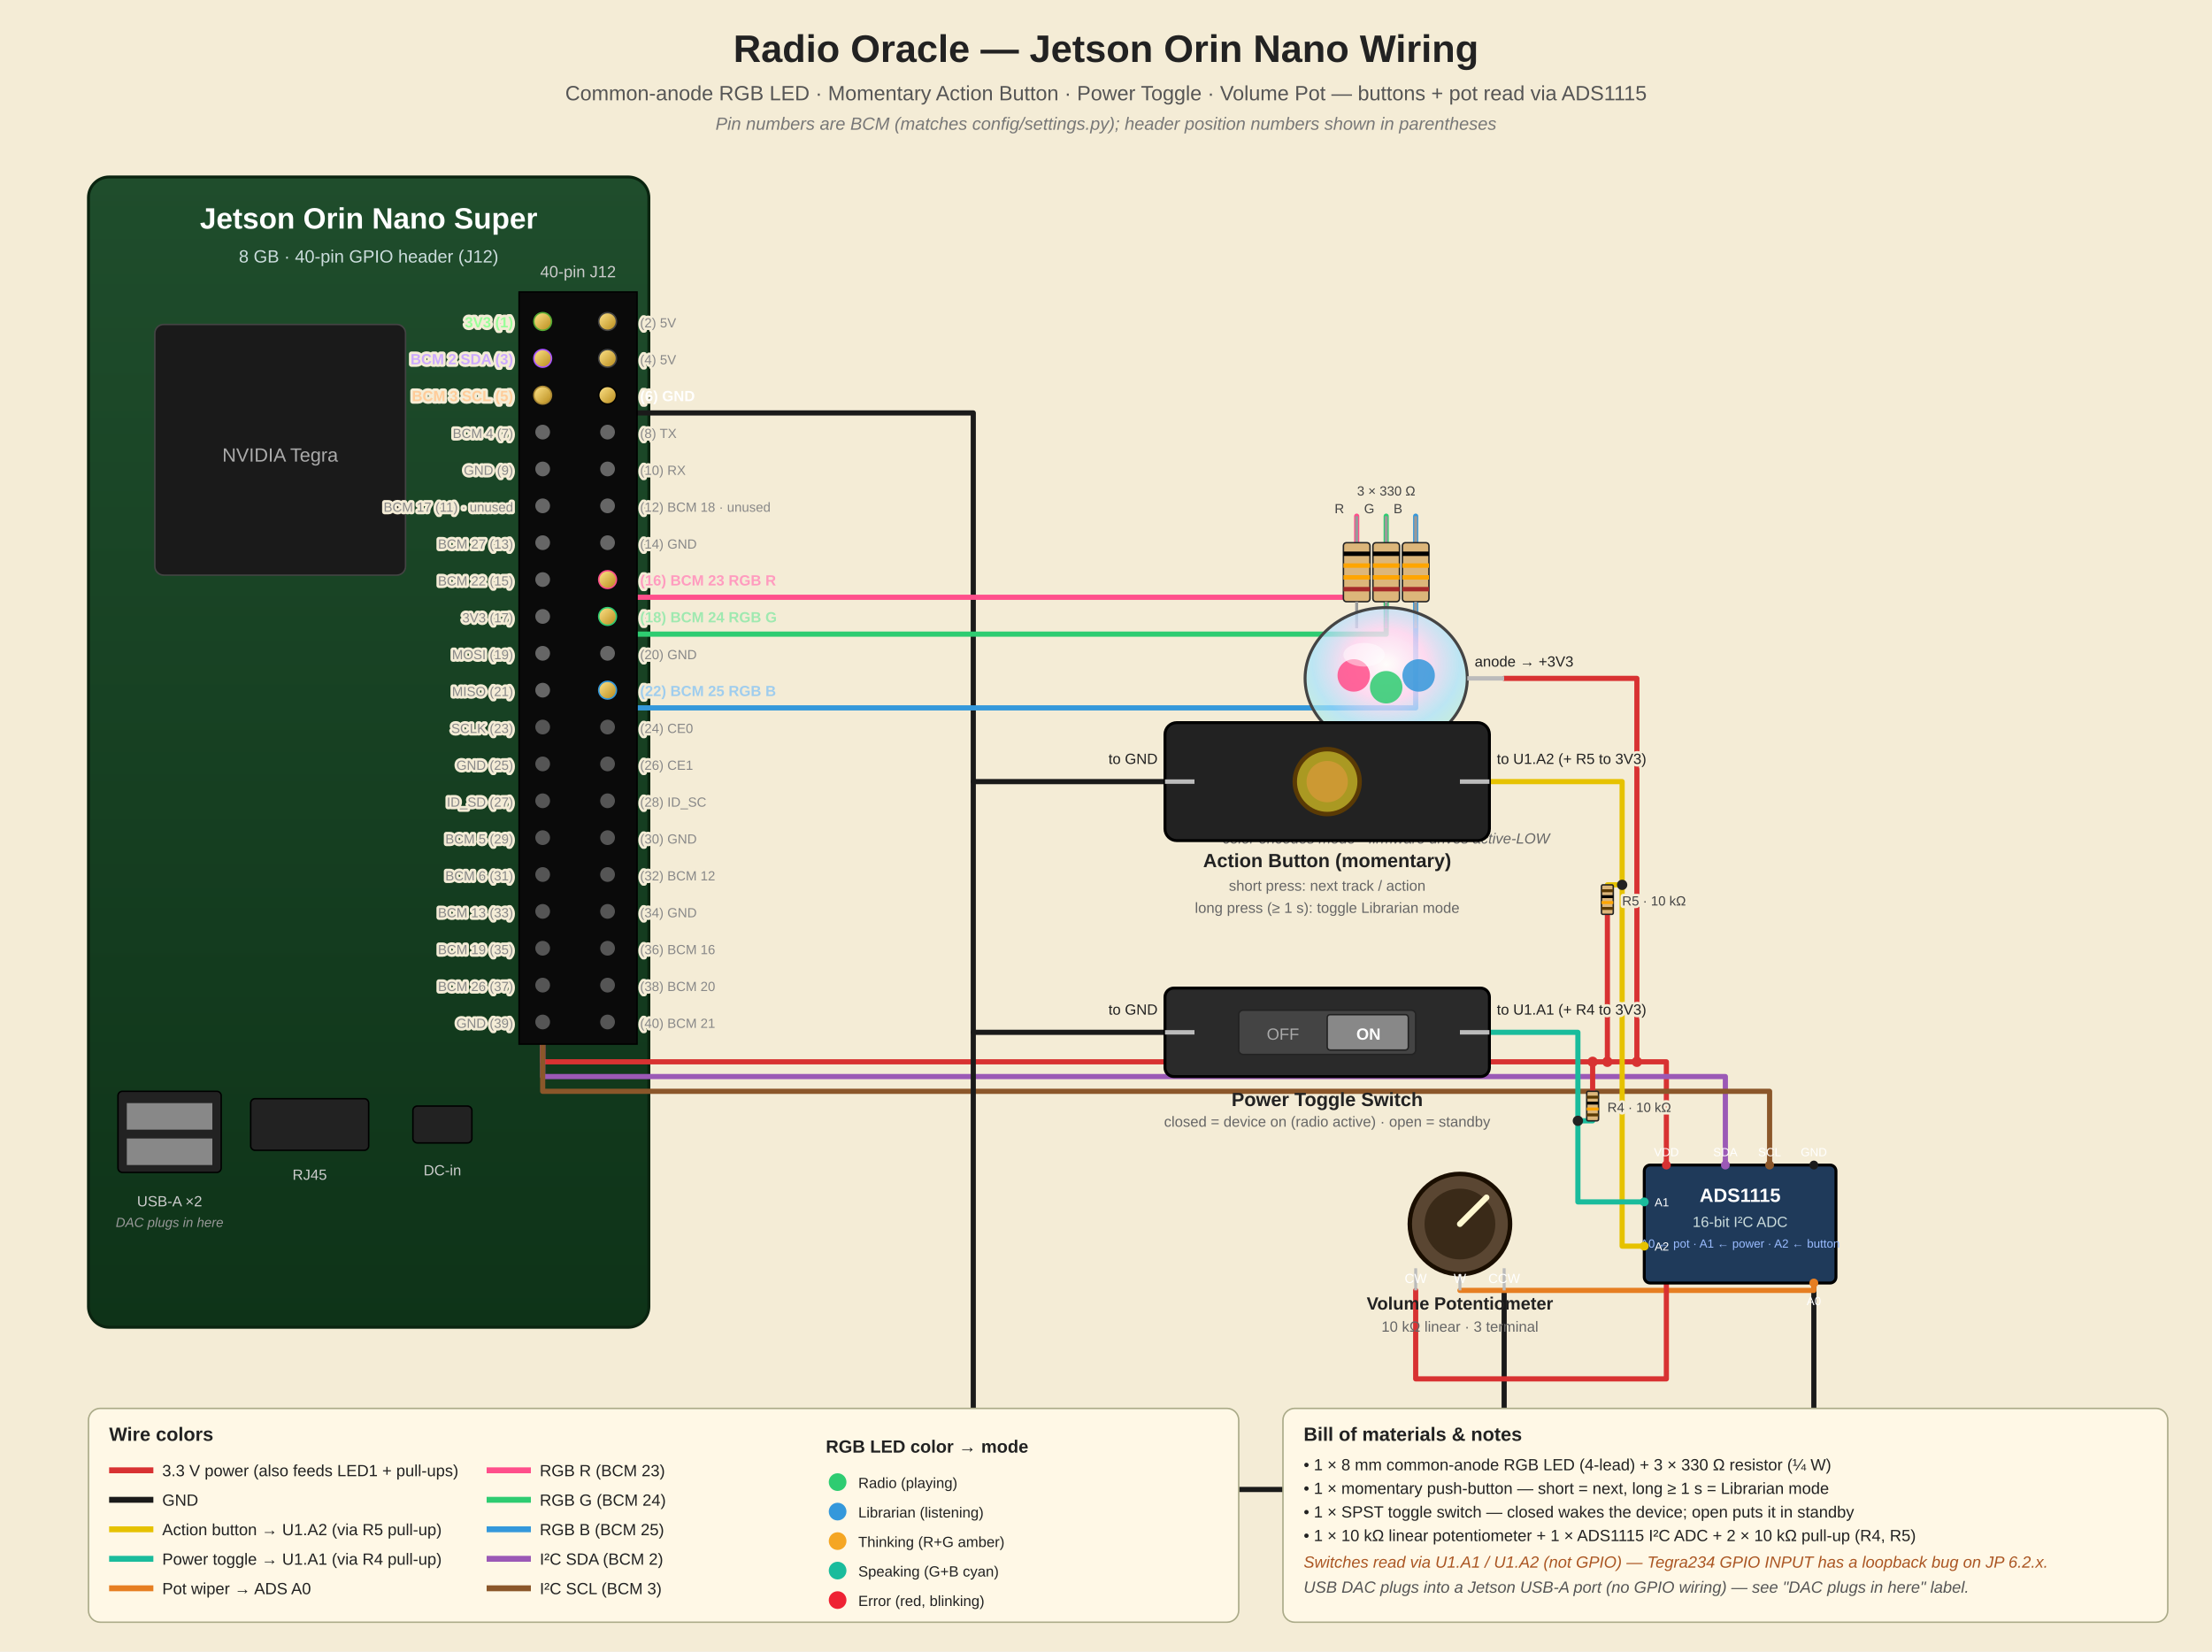
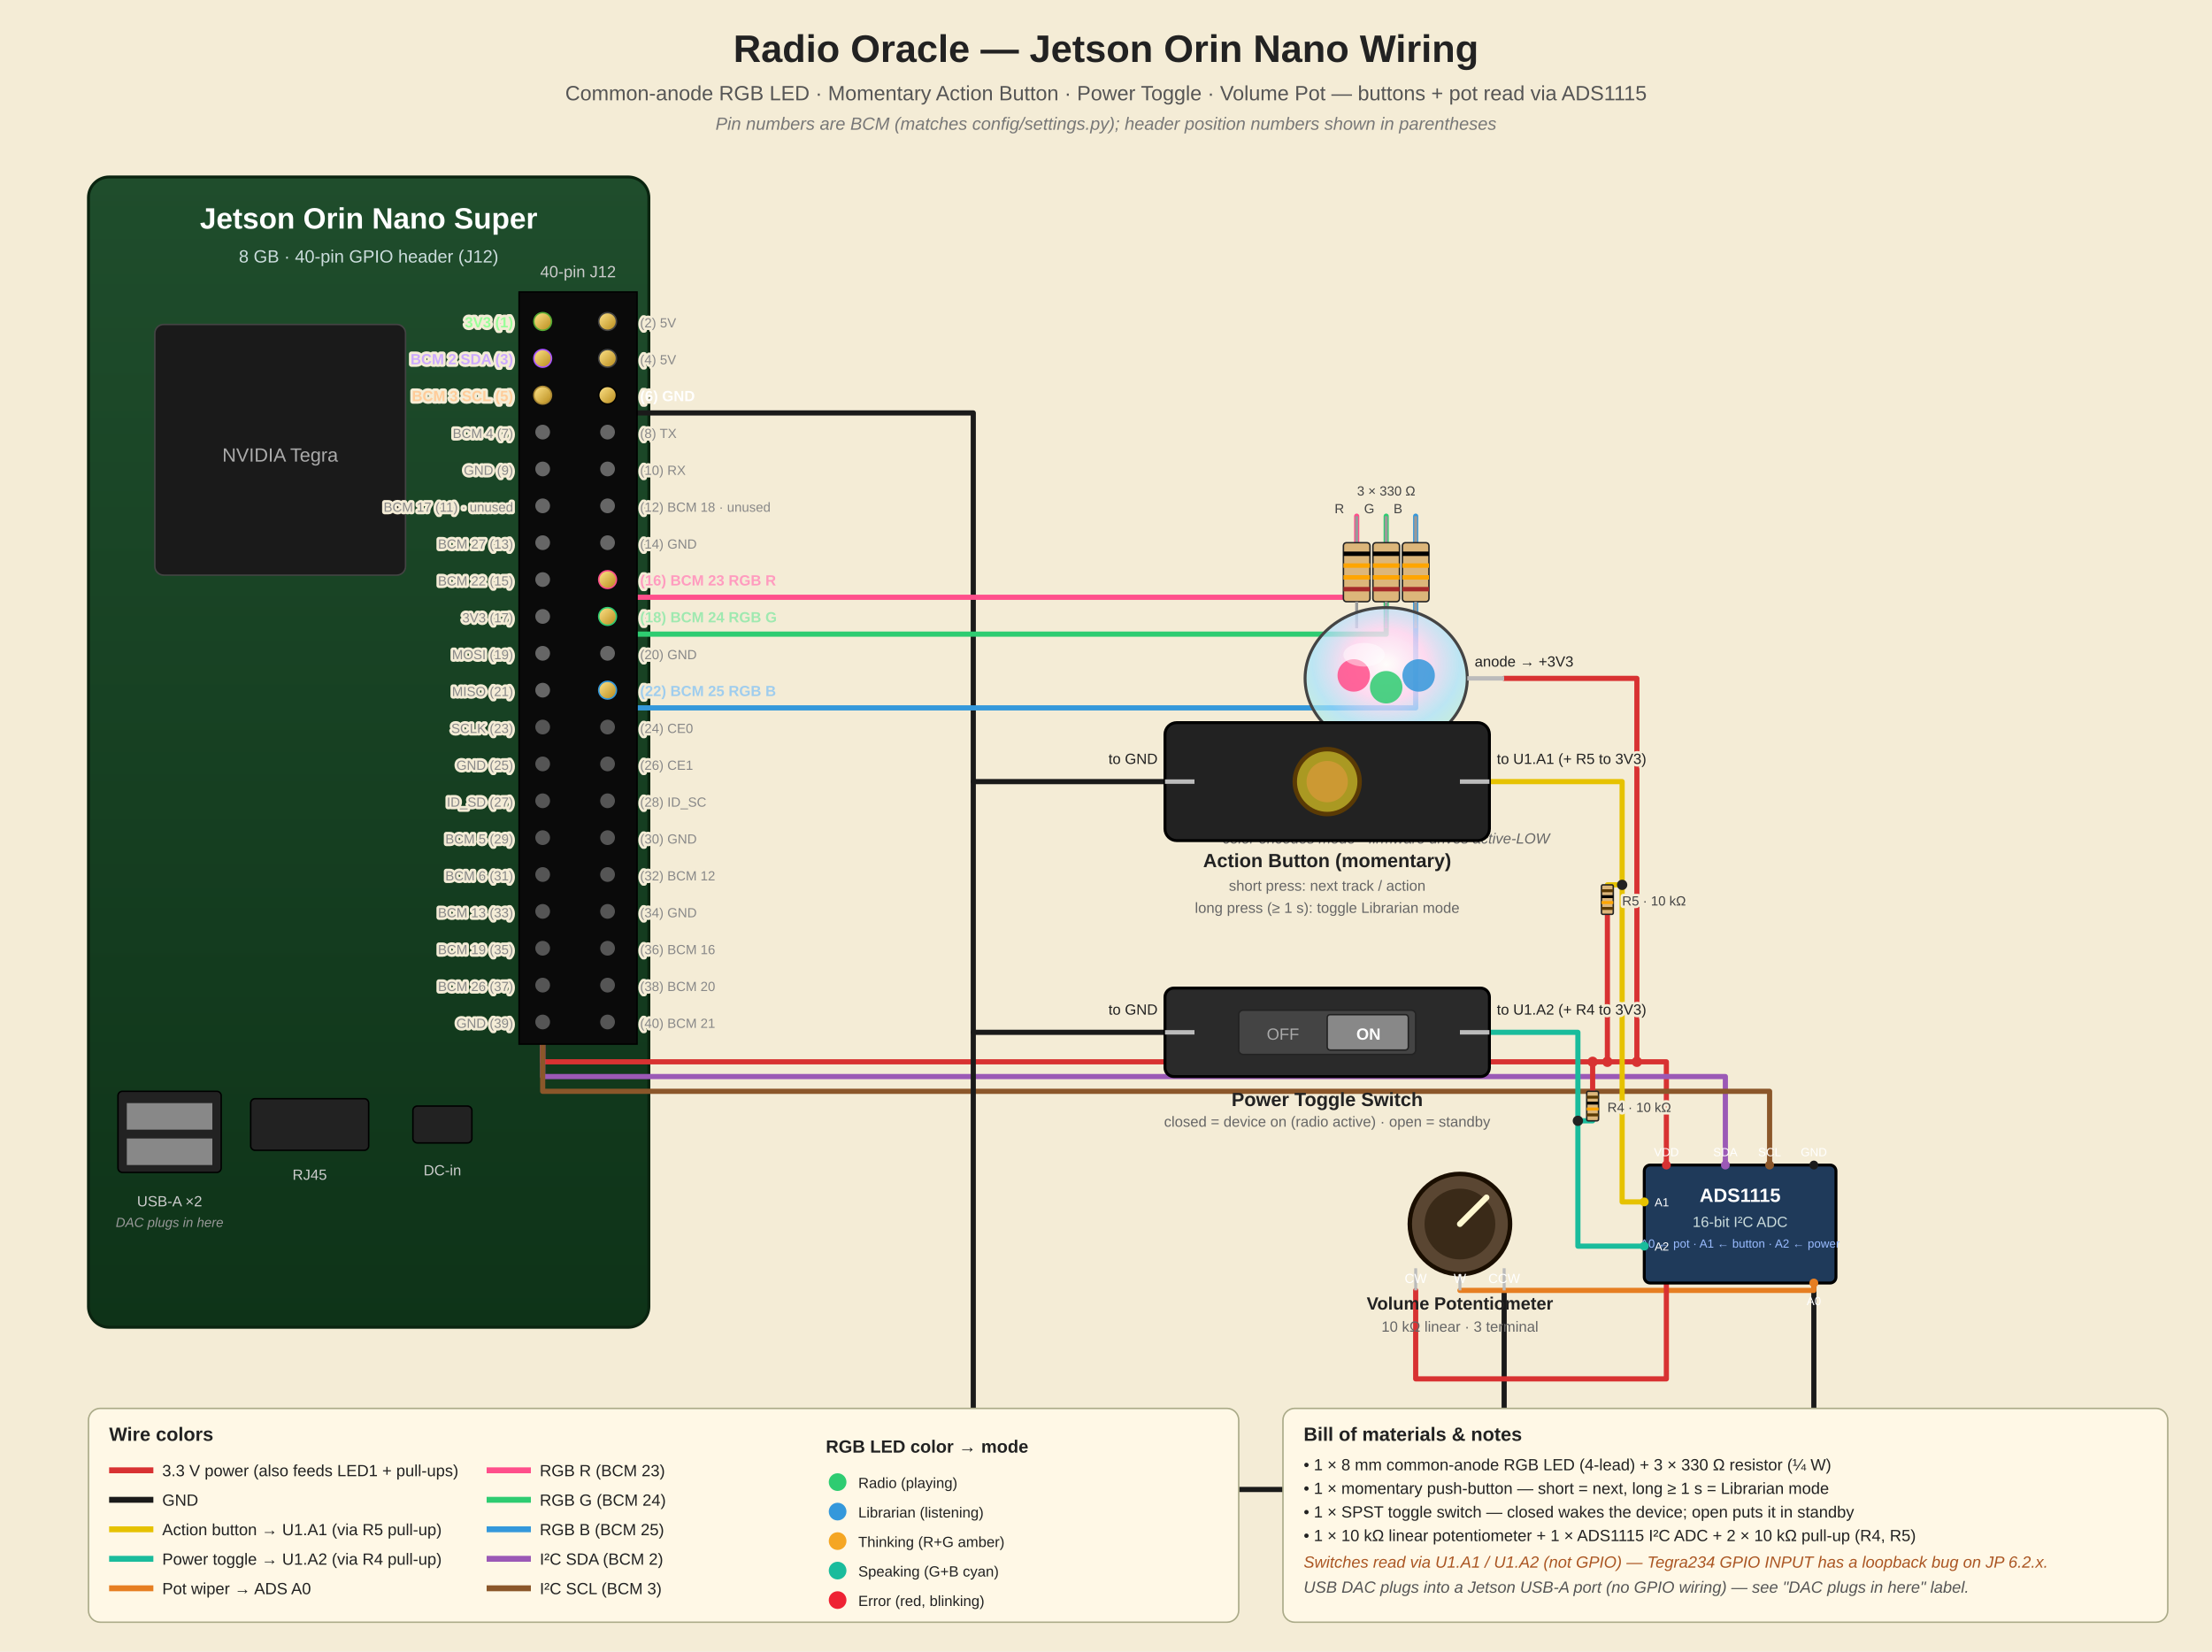
<svg xmlns="http://www.w3.org/2000/svg" viewBox="0 0 1500 1120" font-family="'Helvetica Neue', Arial, sans-serif">
  <rect width="1500" height="1120" fill="#f4ecd6" />
  <text x="750" y="42" text-anchor="middle" font-size="26" font-weight="bold" fill="#222">
    Radio Oracle — Jetson Orin Nano Wiring
  </text>
  <text x="750" y="68" text-anchor="middle" font-size="14" fill="#555">
    Common-anode RGB LED · Momentary Action Button · Power Toggle · Volume Pot — buttons + pot read via ADS1115
  </text>
  <text x="750" y="88" text-anchor="middle" font-size="12" fill="#777" font-style="italic">
    Pin numbers are BCM (matches config/settings.py); header position numbers shown in parentheses
  </text>
  <defs>
    <linearGradient id="boardGrad" x1="0" y1="0" x2="0" y2="1">
      <stop offset="0%" stop-color="#1f4d2c" />
      <stop offset="100%" stop-color="#0e3318" />
    </linearGradient>
    <linearGradient id="goldPin" x1="0" y1="0" x2="1" y2="1">
      <stop offset="0%" stop-color="#ffe48a" />
      <stop offset="100%" stop-color="#b78a1a" />
    </linearGradient>
    <radialGradient id="rgbDome" cx="0.5" cy="0.4" r="0.7">
      <stop offset="0%" stop-color="#fff" stop-opacity="0.9" />
      <stop offset="35%" stop-color="#ffd6f6" stop-opacity="0.8" />
      <stop offset="65%" stop-color="#a3e3ff" stop-opacity="0.7" />
      <stop offset="100%" stop-color="#bff5c1" stop-opacity="0.7" />
    </radialGradient>
    <style>
      .halo {
        paint-order: stroke fill;
        stroke: #f4ecd6;
        stroke-width: 3.5;
        stroke-linejoin: round;
      }
      .halo-light {
        paint-order: stroke fill;
        stroke: #0a0a0a;
        stroke-width: 3;
        stroke-linejoin: round;
      }
      .pin-label-used {
        font-size: 10px;
        font-weight: bold;
      }
      .pin-label-faint {
        font-size: 9px;
        fill: #888;
      }
    </style>
  </defs>
  <g id="jetson-board">
    <rect x="60" y="120" width="380" height="780" rx="14" fill="url(#boardGrad)" stroke="#0a2410" stroke-width="2" />
    <text x="250" y="155" text-anchor="middle" font-size="20" font-weight="bold" fill="#fff">
      Jetson Orin Nano Super
    </text>
    <text x="250" y="178" text-anchor="middle" font-size="12" fill="#cdd">
      8 GB · 40-pin GPIO header (J12)
    </text>
    <rect x="105" y="220" width="170" height="170" rx="6" fill="#1a1a1a" stroke="#444" />
    <text x="190" y="313" text-anchor="middle" font-size="13" fill="#aaa">NVIDIA Tegra</text>
    <g transform="translate(80, 740)">
      <rect x="0" y="0" width="70" height="55" rx="3" fill="#222" stroke="#000" />
      <rect x="6" y="8" width="58" height="18" fill="#888" />
      <rect x="6" y="32" width="58" height="18" fill="#888" />
      <text x="35" y="78" text-anchor="middle" font-size="10" fill="#ccc">USB-A ×2</text>
      <text x="35" y="92" text-anchor="middle" font-size="9" fill="#999" font-style="italic">DAC plugs in here</text>
    </g>
    <rect x="170" y="745" width="80" height="35" rx="3" fill="#222" stroke="#000" />
    <text x="210" y="800" text-anchor="middle" font-size="10" fill="#ccc">RJ45</text>
    <rect x="280" y="750" width="40" height="25" rx="3" fill="#222" stroke="#000" />
    <text x="300" y="797" text-anchor="middle" font-size="10" fill="#ccc">DC-in</text>
  </g>
  <g id="wires" fill="none" stroke-width="3.5" stroke-linecap="round" stroke-linejoin="round">
    <path d="M 368 218 V 720 H 1130 V 790" stroke="#d83232" />
    <path d="M 368 243 V 730 H 1170 V 790" stroke="#9b59b6" />
    <path d="M 368 268 V 740 H 1200 V 790" stroke="#8b572a" />
    <path d="M 412 268 V 280 H 660 V 1010" stroke="#1a1a1a" />
    <path d="M 660 530 H 790" stroke="#1a1a1a" />
    <path d="M 660 700 H 790" stroke="#1a1a1a" />
    <path d="M 660 1010 H 1230 V 790" stroke="#1a1a1a" />
    <path d="M 1020 875 V 1010" stroke="#1a1a1a" />
-     <path d="M 1010 530 H 1100 V 845 H 1115" stroke="#e6c200" />
+     <path d="M 1010 530 H 1100 V 815 H 1115" stroke="#e6c200" />
    <path d="M 1100 600 H 1090" stroke="#e6c200" />
    <path d="M 1090 620 V 720" stroke="#d83232" />
-     <path d="M 1010 700 H 1070 V 815 H 1115" stroke="#1abc9c" />
+     <path d="M 1010 700 H 1070 V 845 H 1115" stroke="#1abc9c" />
    <path d="M 1080 720 V 740" stroke="#d83232" />
    <path d="M 1080 760 H 1070" stroke="#1abc9c" />
    <circle cx="1100" cy="600" r="3.5" fill="#222" />
    <circle cx="1090" cy="720" r="3.5" fill="#d83232" />
    <circle cx="1070" cy="760" r="3.5" fill="#222" />
    <circle cx="1080" cy="720" r="3.5" fill="#d83232" />
    <path d="M 412 393 V 405 H 920 V 350" stroke="#ff4f8b" />
    <path d="M 412 418 V 430 H 940 V 350" stroke="#2ecc71" />
    <path d="M 412 468 V 480 H 960 V 350" stroke="#3498db" />
    <path d="M 1020 460 H 1110 V 720" stroke="#d83232" />
    <circle cx="1110" cy="720" r="3.5" fill="#d83232" />
    <path d="M 990 875 H 1230 V 870" stroke="#e67e22" />
    <path d="M 960 875 V 935 H 1130 V 790" stroke="#d83232" />
  </g>
  <g id="pull-ups" font-size="9" fill="#444">
    <g transform="translate(1090, 600)">
      <rect x="-4" y="0" width="8" height="20" rx="1" fill="#dcb67a" stroke="#222" />
      <rect x="-4" y="3" width="8" height="2" fill="#5a3a05" />
      <rect x="-4" y="7" width="8" height="2" fill="#000" />
      <rect x="-4" y="11" width="8" height="2" fill="orange" />
      <rect x="-4" y="15" width="8" height="2" fill="#5a3a05" />
      <text x="10" y="14" class="halo">R5 · 10 kΩ</text>
    </g>
    <g transform="translate(1080, 740)">
      <rect x="-4" y="0" width="8" height="20" rx="1" fill="#dcb67a" stroke="#222" />
      <rect x="-4" y="3" width="8" height="2" fill="#5a3a05" />
      <rect x="-4" y="7" width="8" height="2" fill="#000" />
      <rect x="-4" y="11" width="8" height="2" fill="orange" />
      <rect x="-4" y="15" width="8" height="2" fill="#5a3a05" />
      <text x="10" y="14" class="halo">R4 · 10 kΩ</text>
    </g>
  </g>
  <g id="rgb-led" transform="translate(940,380)">
    <g transform="translate(-20,0)">
      <line x1="0" y1="-30" x2="0" y2="-12" stroke="#999" stroke-width="2" />
      <rect x="-9" y="-12" width="18" height="40" rx="2" fill="#dcb67a" stroke="#222" />
      <rect x="-9" y="-6" width="18" height="3" fill="#000" />
      <rect x="-9" y="2" width="18" height="3" fill="orange" />
      <rect x="-9" y="10" width="18" height="3" fill="orange" />
      <rect x="-9" y="18" width="18" height="3" fill="brown" />
      <line x1="0" y1="28" x2="0" y2="46" stroke="#999" stroke-width="2" />
      <text x="-15" y="-32" font-size="9" fill="#444">R</text>
    </g>
    <g transform="translate(0,0)">
      <line x1="0" y1="-30" x2="0" y2="-12" stroke="#999" stroke-width="2" />
      <rect x="-9" y="-12" width="18" height="40" rx="2" fill="#dcb67a" stroke="#222" />
      <rect x="-9" y="-6" width="18" height="3" fill="#000" />
      <rect x="-9" y="2" width="18" height="3" fill="orange" />
      <rect x="-9" y="10" width="18" height="3" fill="orange" />
      <rect x="-9" y="18" width="18" height="3" fill="brown" />
      <line x1="0" y1="28" x2="0" y2="46" stroke="#999" stroke-width="2" />
      <text x="-15" y="-32" font-size="9" fill="#444">G</text>
    </g>
    <g transform="translate(20,0)">
      <line x1="0" y1="-30" x2="0" y2="-12" stroke="#999" stroke-width="2" />
      <rect x="-9" y="-12" width="18" height="40" rx="2" fill="#dcb67a" stroke="#222" />
      <rect x="-9" y="-6" width="18" height="3" fill="#000" />
      <rect x="-9" y="2" width="18" height="3" fill="orange" />
      <rect x="-9" y="10" width="18" height="3" fill="orange" />
      <rect x="-9" y="18" width="18" height="3" fill="brown" />
      <line x1="0" y1="28" x2="0" y2="46" stroke="#999" stroke-width="2" />
      <text x="-15" y="-32" font-size="9" fill="#444">B</text>
    </g>
    <text x="0" y="-44" text-anchor="middle" font-size="9" fill="#444">3 × 330 Ω</text>
    <ellipse cx="0" cy="80" rx="55" ry="48" fill="url(#rgbDome)" stroke="#444" stroke-width="2" />
    <circle cx="-22" cy="78" r="11" fill="#ff4f8b" opacity="0.85" />
    <circle cx="0" cy="86" r="11" fill="#2ecc71" opacity="0.85" />
    <circle cx="22" cy="78" r="11" fill="#3498db" opacity="0.85" />
    <ellipse cx="-15" cy="64" rx="14" ry="8" fill="#fff" opacity="0.45" />
    <line x1="55" y1="80" x2="80" y2="80" stroke="#bbb" stroke-width="3" />
    <text x="60" y="72" font-size="10" fill="#222" class="halo">anode → +3V3</text>
    <text x="0" y="160" text-anchor="middle" font-size="14" font-weight="bold" fill="#222">RGB LED</text>
    <text x="0" y="177" text-anchor="middle" font-size="10" fill="#666">8 mm common-anode (4 leads)</text>
    <text x="0" y="192" text-anchor="middle" font-size="10" fill="#666" font-style="italic">color encodes mode · firmware drives active-LOW</text>
  </g>
  <g id="action-button" transform="translate(900,530)">
    <rect x="-110" y="-40" width="220" height="80" rx="8" fill="#222" stroke="#000" stroke-width="2" />
    <circle cx="0" cy="0" r="22" fill="#a92" stroke="#5a3a05" stroke-width="3" />
    <circle cx="0" cy="0" r="14" fill="#c93" />
    <text x="0" y="58" text-anchor="middle" font-size="13" font-weight="bold" fill="#222">Action Button (momentary)</text>
    <text x="0" y="74" text-anchor="middle" font-size="10" fill="#666">short press: next track / action</text>
    <text x="0" y="89" text-anchor="middle" font-size="10" fill="#666">long press (≥ 1 s): toggle Librarian mode</text>
    <line x1="-90" y1="0" x2="-110" y2="0" stroke="#bbb" stroke-width="3" />
    <text x="-115" y="-12" text-anchor="end" font-size="10" fill="#222" class="halo">to GND</text>
    <line x1="90" y1="0" x2="110" y2="0" stroke="#bbb" stroke-width="3" />
-     <text x="115" y="-12" font-size="10" fill="#222" class="halo">to U1.A2 (+ R5 to 3V3)</text>
+     <text x="115" y="-12" font-size="10" fill="#222" class="halo">to U1.A1 (+ R5 to 3V3)</text>
  </g>
  <g id="power-toggle" transform="translate(900,700)">
    <rect x="-110" y="-30" width="220" height="60" rx="6" fill="#2a2a2a" stroke="#000" stroke-width="2" />
    <rect x="-60" y="-15" width="120" height="30" rx="3" fill="#444" stroke="#222" />
    <rect x="0" y="-12" width="55" height="24" rx="2" fill="#888" stroke="#222" />
    <text x="-30" y="5" text-anchor="middle" font-size="11" fill="#aaa">OFF</text>
    <text x="28" y="5" text-anchor="middle" font-size="11" fill="#fff" font-weight="bold">ON</text>
    <text x="0" y="50" text-anchor="middle" font-size="13" font-weight="bold" fill="#222">Power Toggle Switch</text>
    <text x="0" y="64" text-anchor="middle" font-size="10" fill="#666">closed = device on (radio active) · open = standby</text>
    <line x1="-90" y1="0" x2="-110" y2="0" stroke="#bbb" stroke-width="3" />
    <text x="-115" y="-12" text-anchor="end" font-size="10" fill="#222" class="halo">to GND</text>
    <line x1="90" y1="0" x2="110" y2="0" stroke="#bbb" stroke-width="3" />
-     <text x="115" y="-12" font-size="10" fill="#222" class="halo">to U1.A1 (+ R4 to 3V3)</text>
+     <text x="115" y="-12" font-size="10" fill="#222" class="halo">to U1.A2 (+ R4 to 3V3)</text>
  </g>
  <g id="pot" transform="translate(990,830)">
    <circle cx="0" cy="0" r="34" fill="#5a4632" stroke="#1a0e00" stroke-width="3" />
    <circle cx="0" cy="0" r="24" fill="#3a2a18" />
    <line x1="0" y1="0" x2="18" y2="-18" stroke="#fff8d0" stroke-width="4" stroke-linecap="round" />
    <text x="0" y="58" text-anchor="middle" font-size="12" font-weight="bold" fill="#222">Volume Potentiometer</text>
    <text x="0" y="73" text-anchor="middle" font-size="10" fill="#666">10 kΩ linear · 3 terminal</text>
    <line x1="-30" y1="30" x2="-30" y2="45" stroke="#bbb" stroke-width="2" />
    <line x1="0" y1="34" x2="0" y2="45" stroke="#bbb" stroke-width="2" />
    <line x1="30" y1="30" x2="30" y2="45" stroke="#bbb" stroke-width="2" />
    <text x="-30" y="40" text-anchor="middle" font-size="9" fill="#fff">CW</text>
    <text x="0" y="40" text-anchor="middle" font-size="9" fill="#fff">W</text>
    <text x="30" y="40" text-anchor="middle" font-size="9" fill="#fff">CCW</text>
  </g>
  <g id="ads1115" transform="translate(1180,830)">
    <rect x="-65" y="-40" width="130" height="80" rx="4" fill="#1f3a5a" stroke="#000" stroke-width="2" />
    <text x="0" y="-15" text-anchor="middle" font-size="13" font-weight="bold" fill="#fff">ADS1115</text>
    <text x="0" y="2" text-anchor="middle" font-size="10" fill="#cdd">16-bit I²C ADC</text>
-     <text x="0" y="16" text-anchor="middle" font-size="8" fill="#9bf">A0 ← pot · A1 ← power · A2 ← button</text>
+     <text x="0" y="16" text-anchor="middle" font-size="8" fill="#9bf">A0 ← pot · A1 ← button · A2 ← power</text>
    <g font-size="8" fill="#fff">
      <circle cx="-50" cy="-40" r="3" fill="#d83232" />
      <text x="-50" y="-46" text-anchor="middle">VDD</text>
      <circle cx="-10" cy="-40" r="3" fill="#9b59b6" />
      <text x="-10" y="-46" text-anchor="middle">SDA</text>
      <circle cx="20" cy="-40" r="3" fill="#8b572a" />
      <text x="20" y="-46" text-anchor="middle">SCL</text>
      <circle cx="50" cy="-40" r="3" fill="#1a1a1a" />
      <text x="50" y="-46" text-anchor="middle">GND</text>
-       <circle cx="-65" cy="-15" r="3" fill="#1abc9c" />
+       <circle cx="-65" cy="-15" r="3" fill="#e6c200" />
      <text x="-58" y="-12">A1</text>
-       <circle cx="-65" cy="15" r="3" fill="#e6c200" />
+       <circle cx="-65" cy="15" r="3" fill="#1abc9c" />
      <text x="-58" y="18">A2</text>
      <circle cx="50" cy="40" r="3" fill="#e67e22" />
      <text x="50" y="55" text-anchor="middle">A0</text>
    </g>
  </g>
  <g id="header" transform="translate(360,210)">
    <rect x="-8" y="-12" width="80" height="510" fill="#0a0a0a" stroke="#000" />
    <text x="32" y="-22" text-anchor="middle" font-size="11" fill="#ccc">40-pin J12</text>
    <g transform="translate(0,8)">
      <circle cx="8" cy="0" r="6" fill="url(#goldPin)" stroke="#5a3" />
      <circle cx="52" cy="0" r="6" fill="url(#goldPin)" stroke="#444" />
      <text x="-12" y="4" text-anchor="end" class="pin-label-used halo" fill="#9f9">3V3 (1)</text>
      <text x="74" y="4" class="pin-label-faint halo">(2) 5V</text>
    </g>
    <g transform="translate(0,33)">
      <circle cx="8" cy="0" r="6" fill="url(#goldPin)" stroke="#a5f" />
      <circle cx="52" cy="0" r="6" fill="url(#goldPin)" stroke="#444" />
      <text x="-12" y="4" text-anchor="end" class="pin-label-used halo" fill="#caf">BCM 2 SDA (3)</text>
      <text x="74" y="4" class="pin-label-faint halo">(4) 5V</text>
    </g>
    <g transform="translate(0,58)">
      <circle cx="8" cy="0" r="6" fill="url(#goldPin)" stroke="#a83" />
      <circle cx="52" cy="0" r="6" fill="url(#goldPin)" stroke="#000" />
      <text x="-12" y="4" text-anchor="end" class="pin-label-used halo" fill="#fc9">BCM 3 SCL (5)</text>
      <text x="74" y="4" class="pin-label-used halo" fill="#fff">(6) GND</text>
    </g>
    <g transform="translate(0,83)">
      <circle cx="8" cy="0" r="5" fill="#666" />
      <circle cx="52" cy="0" r="5" fill="#666" />
      <text x="-12" y="4" text-anchor="end" class="pin-label-faint halo">BCM 4 (7)</text>
      <text x="74" y="4" class="pin-label-faint halo">(8) TX</text>
    </g>
    <g transform="translate(0,108)">
      <circle cx="8" cy="0" r="5" fill="#666" />
      <circle cx="52" cy="0" r="5" fill="#666" />
      <text x="-12" y="4" text-anchor="end" class="pin-label-faint halo">GND (9)</text>
      <text x="74" y="4" class="pin-label-faint halo">(10) RX</text>
    </g>
    <g transform="translate(0,133)">
      <circle cx="8" cy="0" r="5" fill="#666" />
      <circle cx="52" cy="0" r="5" fill="#666" />
      <text x="-12" y="4" text-anchor="end" class="pin-label-faint halo">BCM 17 (11) · unused</text>
      <text x="74" y="4" class="pin-label-faint halo">(12) BCM 18 · unused</text>
    </g>
    <g transform="translate(0,158)">
      <circle cx="8" cy="0" r="5" fill="#666" />
      <circle cx="52" cy="0" r="5" fill="#666" />
      <text x="-12" y="4" text-anchor="end" class="pin-label-faint halo">BCM 27 (13)</text>
      <text x="74" y="4" class="pin-label-faint halo">(14) GND</text>
    </g>
    <g transform="translate(0,183)">
      <circle cx="8" cy="0" r="5" fill="#666" />
      <circle cx="52" cy="0" r="6" fill="url(#goldPin)" stroke="#ff4f8b" />
      <text x="-12" y="4" text-anchor="end" class="pin-label-faint halo">BCM 22 (15)</text>
      <text x="74" y="4" class="pin-label-used halo" fill="#ff9bbf">(16) BCM 23 RGB R</text>
    </g>
    <g transform="translate(0,208)">
      <circle cx="8" cy="0" r="5" fill="#666" />
      <circle cx="52" cy="0" r="6" fill="url(#goldPin)" stroke="#2ecc71" />
      <text x="-12" y="4" text-anchor="end" class="pin-label-faint halo">3V3 (17)</text>
      <text x="74" y="4" class="pin-label-used halo" fill="#9fe9b0">(18) BCM 24 RGB G</text>
    </g>
    <g transform="translate(0,233)">
      <circle cx="8" cy="0" r="5" fill="#666" />
      <circle cx="52" cy="0" r="5" fill="#666" />
      <text x="-12" y="4" text-anchor="end" class="pin-label-faint halo">MOSI (19)</text>
      <text x="74" y="4" class="pin-label-faint halo">(20) GND</text>
    </g>
    <g transform="translate(0,258)">
      <circle cx="8" cy="0" r="5" fill="#666" />
      <circle cx="52" cy="0" r="6" fill="url(#goldPin)" stroke="#3498db" />
      <text x="-12" y="4" text-anchor="end" class="pin-label-faint halo">MISO (21)</text>
      <text x="74" y="4" class="pin-label-used halo" fill="#9fcdee">(22) BCM 25 RGB B</text>
    </g>
    <g>
      <g transform="translate(0,283)">
        <circle cx="8" cy="0" r="5" fill="#555" />
        <circle cx="52" cy="0" r="5" fill="#555" />
        <text x="-12" y="4" text-anchor="end" class="pin-label-faint halo">SCLK (23)</text>
        <text x="74" y="4" class="pin-label-faint halo">(24) CE0</text>
      </g>
      <g transform="translate(0,308)">
        <circle cx="8" cy="0" r="5" fill="#555" />
        <circle cx="52" cy="0" r="5" fill="#555" />
        <text x="-12" y="4" text-anchor="end" class="pin-label-faint halo">GND (25)</text>
        <text x="74" y="4" class="pin-label-faint halo">(26) CE1</text>
      </g>
      <g transform="translate(0,333)">
        <circle cx="8" cy="0" r="5" fill="#555" />
        <circle cx="52" cy="0" r="5" fill="#555" />
        <text x="-12" y="4" text-anchor="end" class="pin-label-faint halo">ID_SD (27)</text>
        <text x="74" y="4" class="pin-label-faint halo">(28) ID_SC</text>
      </g>
      <g transform="translate(0,358)">
        <circle cx="8" cy="0" r="5" fill="#555" />
        <circle cx="52" cy="0" r="5" fill="#555" />
        <text x="-12" y="4" text-anchor="end" class="pin-label-faint halo">BCM 5 (29)</text>
        <text x="74" y="4" class="pin-label-faint halo">(30) GND</text>
      </g>
      <g transform="translate(0,383)">
        <circle cx="8" cy="0" r="5" fill="#555" />
        <circle cx="52" cy="0" r="5" fill="#555" />
        <text x="-12" y="4" text-anchor="end" class="pin-label-faint halo">BCM 6 (31)</text>
        <text x="74" y="4" class="pin-label-faint halo">(32) BCM 12</text>
      </g>
      <g transform="translate(0,408)">
        <circle cx="8" cy="0" r="5" fill="#555" />
        <circle cx="52" cy="0" r="5" fill="#555" />
        <text x="-12" y="4" text-anchor="end" class="pin-label-faint halo">BCM 13 (33)</text>
        <text x="74" y="4" class="pin-label-faint halo">(34) GND</text>
      </g>
      <g transform="translate(0,433)">
        <circle cx="8" cy="0" r="5" fill="#555" />
        <circle cx="52" cy="0" r="5" fill="#555" />
        <text x="-12" y="4" text-anchor="end" class="pin-label-faint halo">BCM 19 (35)</text>
        <text x="74" y="4" class="pin-label-faint halo">(36) BCM 16</text>
      </g>
      <g transform="translate(0,458)">
        <circle cx="8" cy="0" r="5" fill="#555" />
        <circle cx="52" cy="0" r="5" fill="#555" />
        <text x="-12" y="4" text-anchor="end" class="pin-label-faint halo">BCM 26 (37)</text>
        <text x="74" y="4" class="pin-label-faint halo">(38) BCM 20</text>
      </g>
      <g transform="translate(0,483)">
        <circle cx="8" cy="0" r="5" fill="#555" />
        <circle cx="52" cy="0" r="5" fill="#555" />
        <text x="-12" y="4" text-anchor="end" class="pin-label-faint halo">GND (39)</text>
        <text x="74" y="4" class="pin-label-faint halo">(40) BCM 21</text>
      </g>
    </g>
  </g>
  <g id="legend" transform="translate(60,955)">
    <rect x="0" y="0" width="780" height="145" rx="8" fill="#fff8e6" stroke="#aa8" stroke-width="1" />
    <text x="14" y="22" font-size="13" font-weight="bold" fill="#222">Wire colors</text>
    <g font-size="11" fill="#222">
      <line x1="14" y1="42" x2="44" y2="42" stroke="#d83232" stroke-width="4" />
      <text x="50" y="46">3.3 V power (also feeds LED1 + pull-ups)</text>
      <line x1="14" y1="62" x2="44" y2="62" stroke="#1a1a1a" stroke-width="4" />
      <text x="50" y="66">GND</text>
      <line x1="14" y1="82" x2="44" y2="82" stroke="#e6c200" stroke-width="4" />
-       <text x="50" y="86">Action button → U1.A2 (via R5 pull-up)</text>
+       <text x="50" y="86">Action button → U1.A1 (via R5 pull-up)</text>
      <line x1="14" y1="102" x2="44" y2="102" stroke="#1abc9c" stroke-width="4" />
-       <text x="50" y="106">Power toggle → U1.A1 (via R4 pull-up)</text>
+       <text x="50" y="106">Power toggle → U1.A2 (via R4 pull-up)</text>
      <line x1="14" y1="122" x2="44" y2="122" stroke="#e67e22" stroke-width="4" />
      <text x="50" y="126">Pot wiper → ADS A0</text>
      <line x1="270" y1="42" x2="300" y2="42" stroke="#ff4f8b" stroke-width="4" />
      <text x="306" y="46">RGB R (BCM 23)</text>
      <line x1="270" y1="62" x2="300" y2="62" stroke="#2ecc71" stroke-width="4" />
      <text x="306" y="66">RGB G (BCM 24)</text>
      <line x1="270" y1="82" x2="300" y2="82" stroke="#3498db" stroke-width="4" />
      <text x="306" y="86">RGB B (BCM 25)</text>
      <line x1="270" y1="102" x2="300" y2="102" stroke="#9b59b6" stroke-width="4" />
      <text x="306" y="106">I²C SDA (BCM 2)</text>
      <line x1="270" y1="122" x2="300" y2="122" stroke="#8b572a" stroke-width="4" />
      <text x="306" y="126">I²C SCL (BCM 3)</text>
    </g>
    <g transform="translate(500,30)">
      <text x="0" y="0" font-size="12" font-weight="bold" fill="#222">RGB LED color → mode</text>
      <g font-size="10" fill="#222">
        <circle cx="8" cy="20" r="6" fill="#2ecc71" />
        <text x="22" y="24">Radio (playing)</text>
        <circle cx="8" cy="40" r="6" fill="#3498db" />
        <text x="22" y="44">Librarian (listening)</text>
        <circle cx="8" cy="60" r="6" fill="#f5a623" />
        <text x="22" y="64">Thinking (R+G amber)</text>
        <circle cx="8" cy="80" r="6" fill="#1abc9c" />
        <text x="22" y="84">Speaking (G+B cyan)</text>
        <circle cx="8" cy="100" r="6" fill="#e23" />
        <text x="22" y="104">Error (red, blinking)</text>
      </g>
    </g>
  </g>
  <g id="notes" transform="translate(870,955)">
    <rect x="0" y="0" width="600" height="145" rx="8" fill="#fff8e6" stroke="#aa8" stroke-width="1" />
    <text x="14" y="22" font-size="13" font-weight="bold" fill="#222">Bill of materials &amp; notes</text>
    <g font-size="11" fill="#222">
      <text x="14" y="42">• 1 × 8 mm common-anode RGB LED (4-lead) + 3 × 330 Ω resistor (¼ W)</text>
      <text x="14" y="58">• 1 × momentary push-button — short = next, long ≥ 1 s = Librarian mode</text>
      <text x="14" y="74">• 1 × SPST toggle switch — closed wakes the device; open puts it in standby</text>
      <text x="14" y="90">• 1 × 10 kΩ linear potentiometer + 1 × ADS1115 I²C ADC + 2 × 10 kΩ pull-up (R4, R5)</text>
      <text x="14" y="108" fill="#a52" font-style="italic">Switches read via U1.A1 / U1.A2 (not GPIO) — Tegra234 GPIO INPUT has a loopback bug on JP 6.2.x.</text>
      <text x="14" y="125" fill="#555" font-style="italic">USB DAC plugs into a Jetson USB-A port (no GPIO wiring) — see "DAC plugs in here" label.</text>
    </g>
  </g>
</svg>
